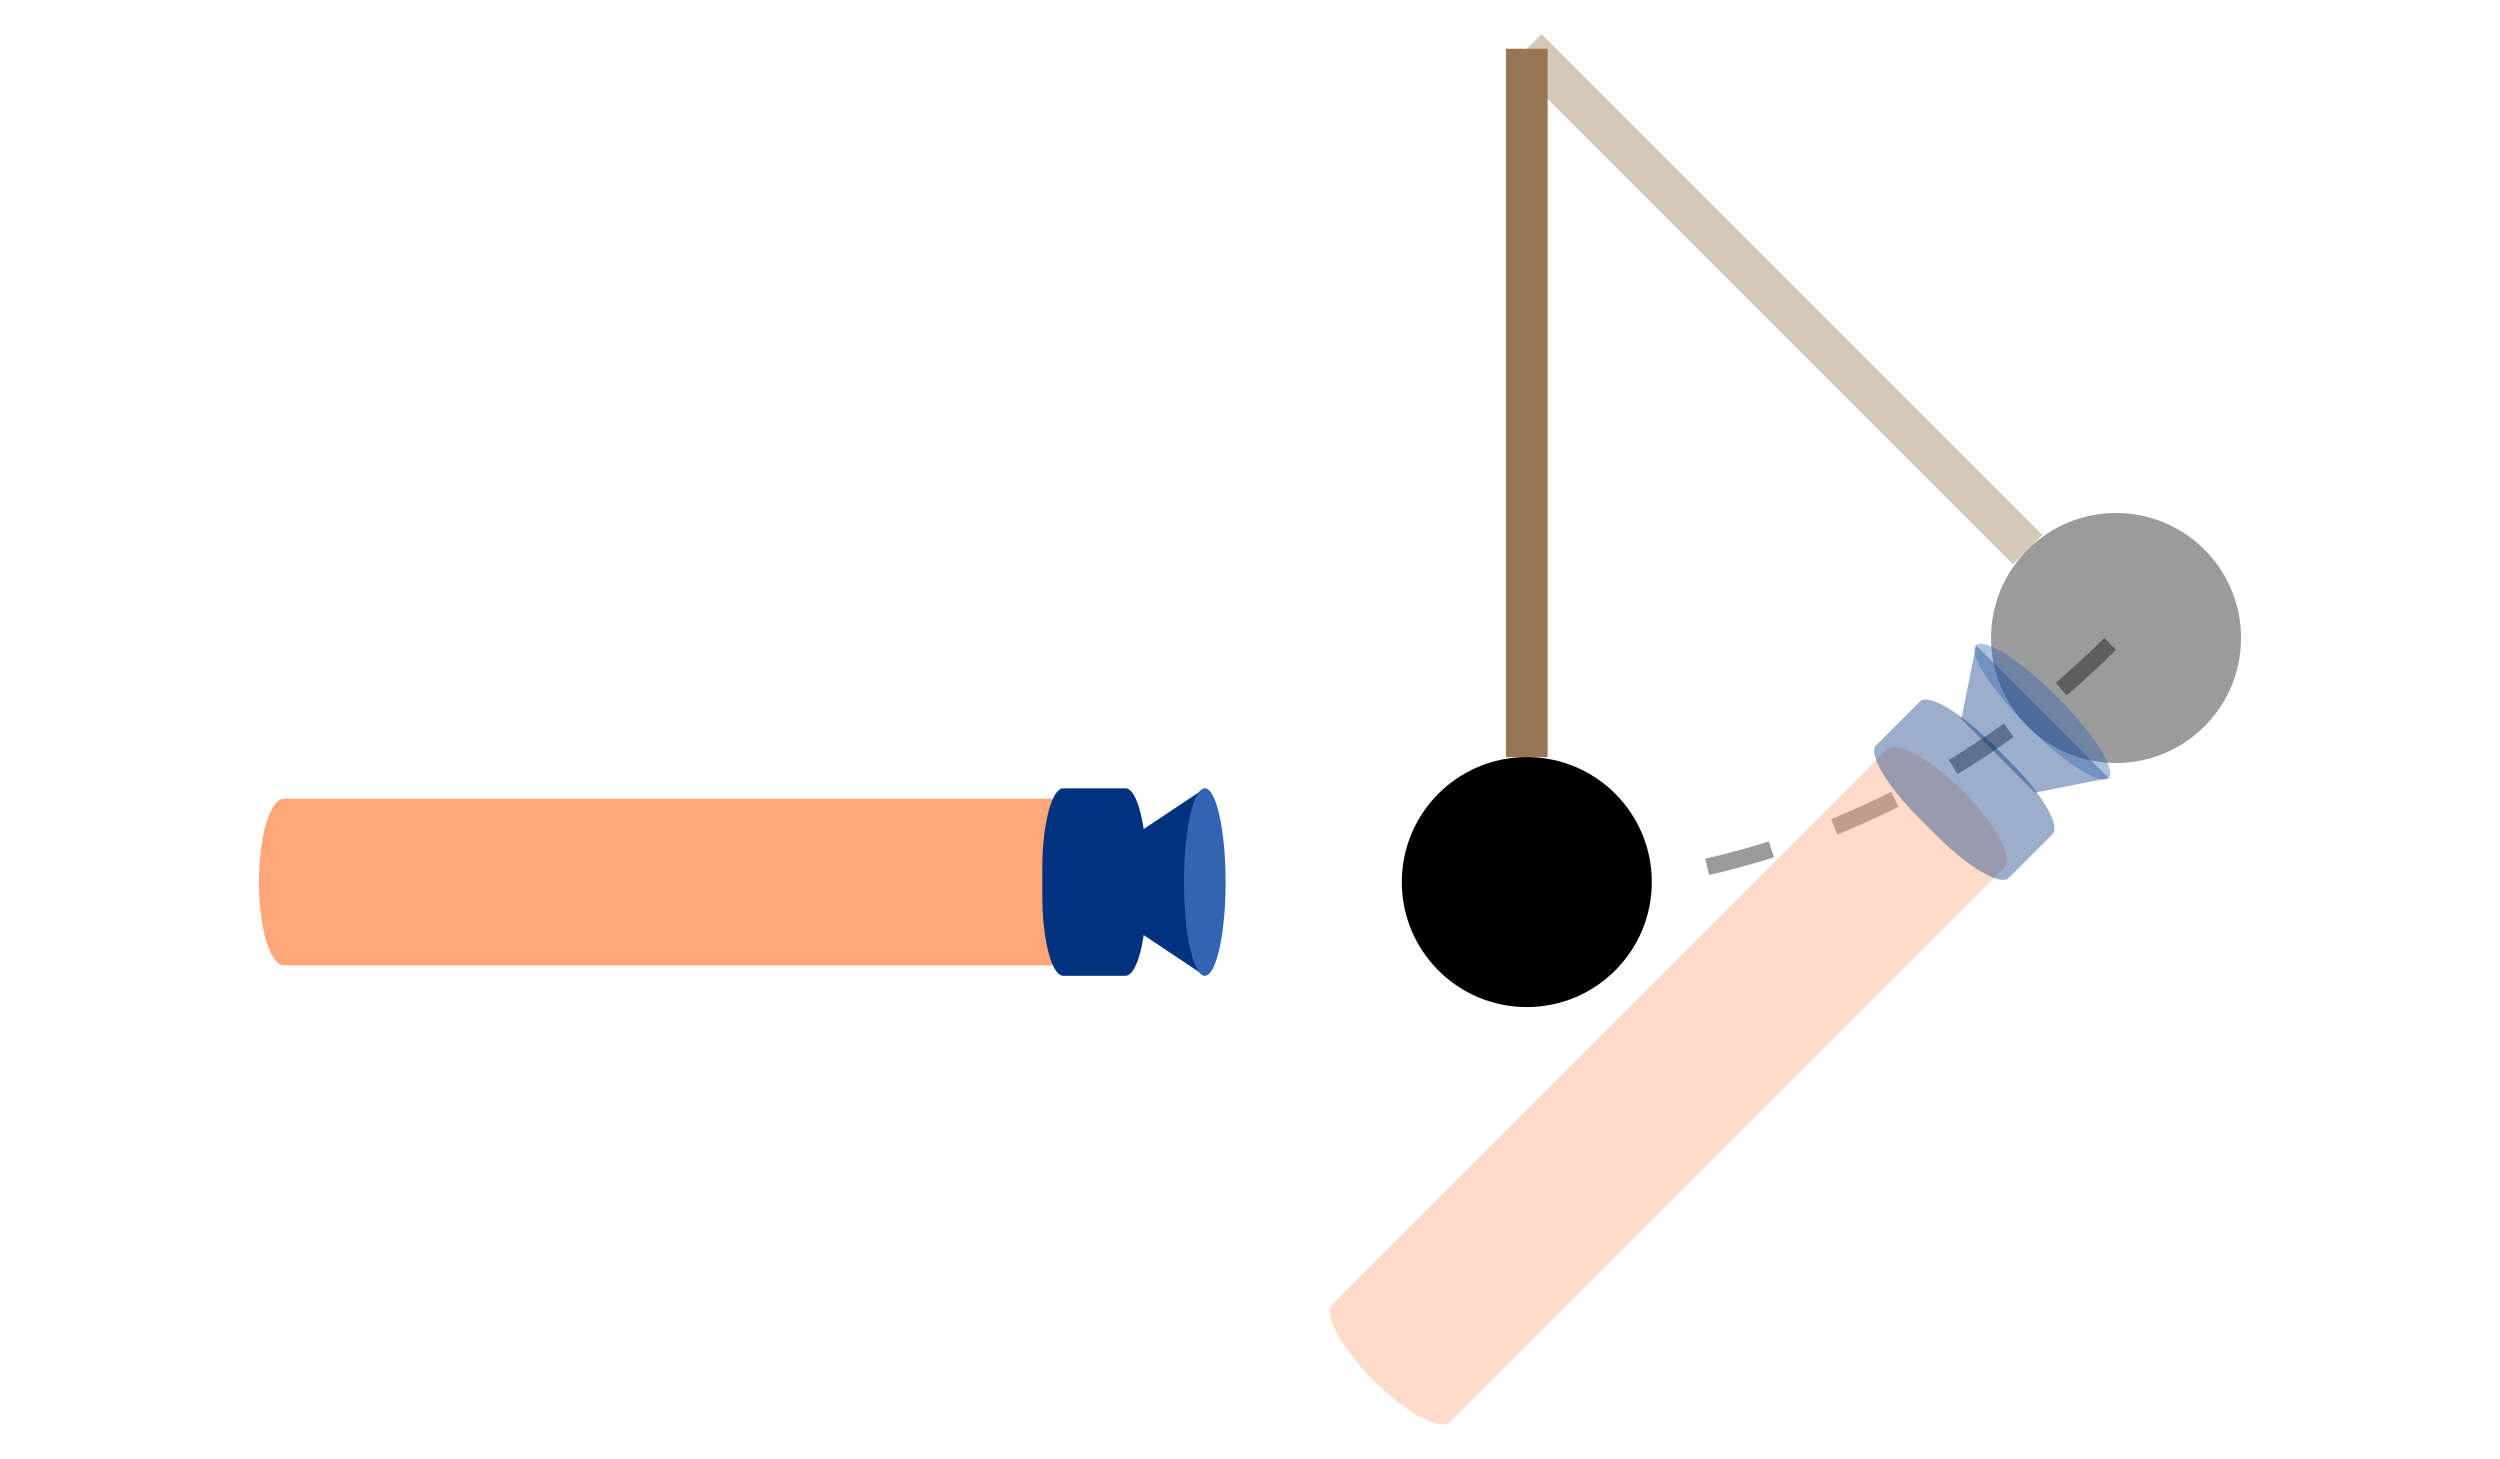
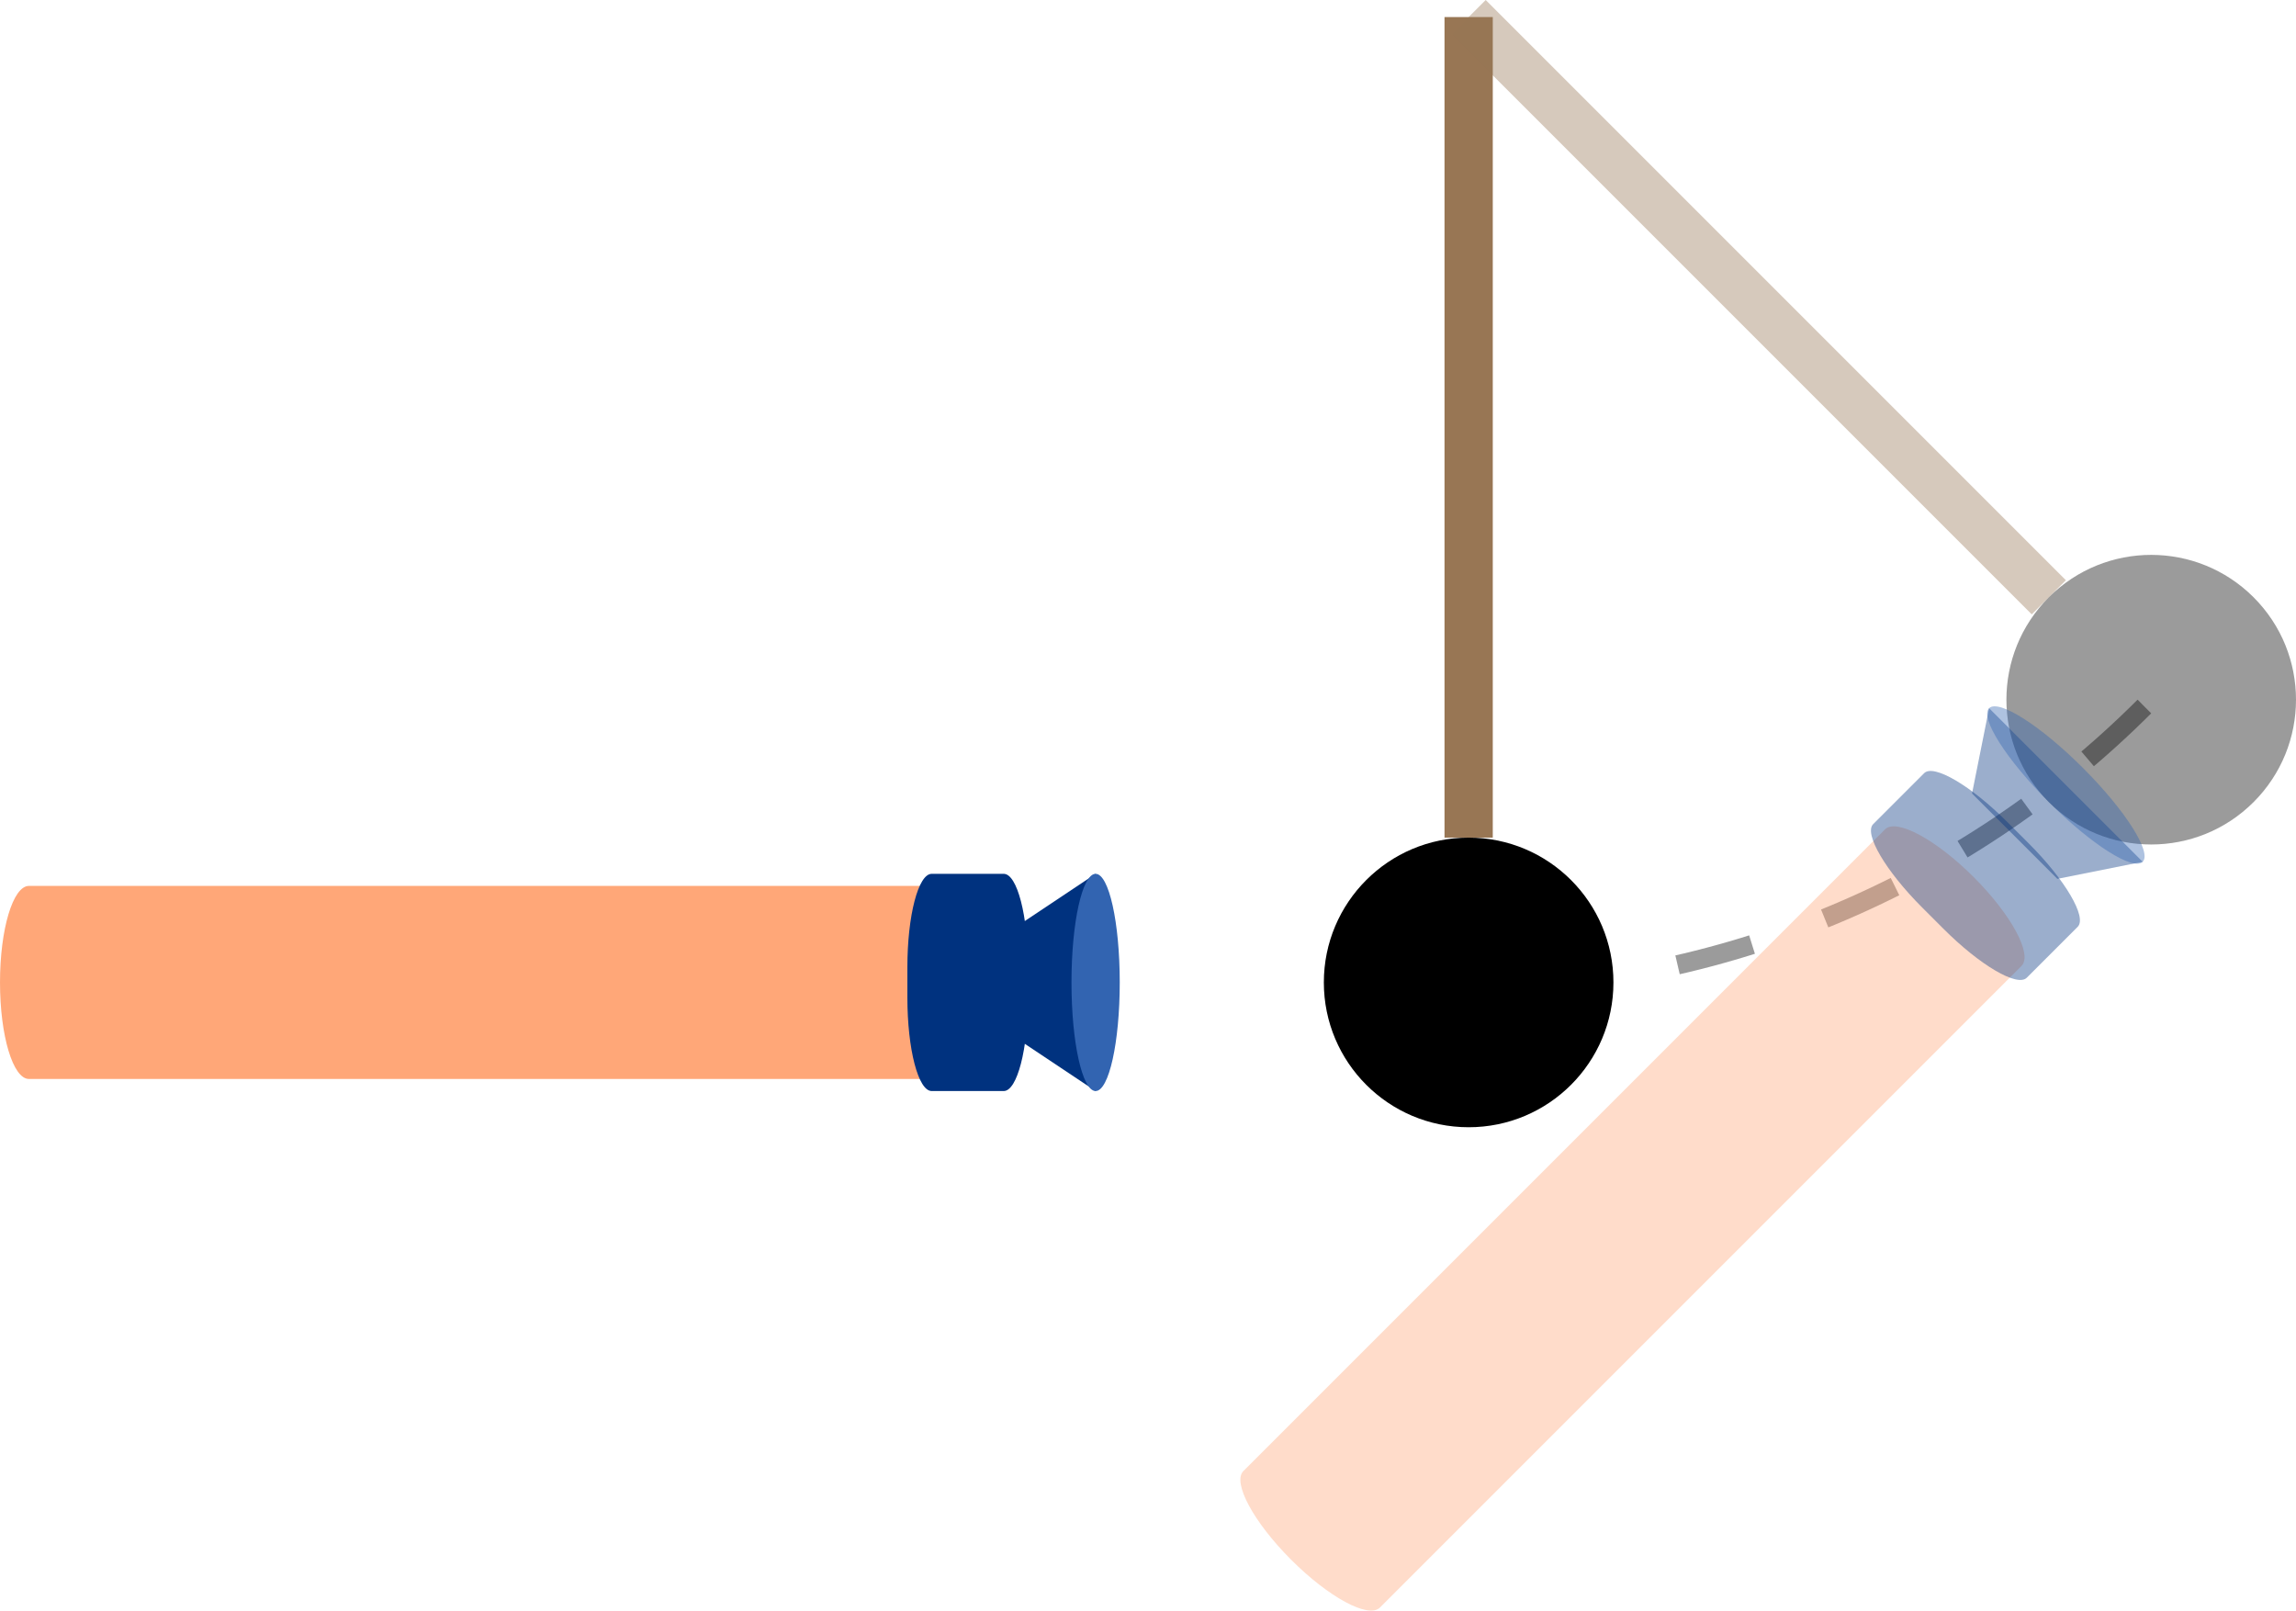
- <svg xmlns="http://www.w3.org/2000/svg" width="300" height="175" viewBox="0 0 300 175" id="svg2" version="1.1">
+ <svg xmlns="http://www.w3.org/2000/svg" width="237.855" height="166.839" viewBox="0 0 237.855 166.839" id="svg2" version="1.1">
  <defs id="defs4" />
-   <g id="layer1" transform="translate(0,-877.3621)">
+   <g id="layer1" transform="translate(-31.07234,-881.4424)">
    <g id="g6241" transform="translate(-32.85534,83.38389)">
      <g id="g6286" transform="translate(-1.42766,3.5362132e-7)">
        <g id="g6431" transform="translate(81.01577,118.4712)">
          <g id="g6433">
            <g id="g6478" transform="translate(12.5,-37.53576)">
              <g transform="translate(-58.1586,-168.3672)" id="g6231">
                <g id="g6203" transform="translate(-16.42857,30)">
                  <rect y="857.258" x="196.071" height="85" width="5" id="rect4695" style="fill:#987654;fill-opacity:1;stroke:none" />
                  <ellipse ry="15" rx="15" cy="957.258" cx="198.571" id="path4697" style="fill:#000000;fill-opacity:1;stroke:none" />
                </g>
                <g transform="matrix(0.7071068,-0.7071068,0.7071067,0.7071068,-560.1735,422.0248)" id="g6213">
                  <g id="g6219" transform="translate(-2.644027,-3.391506)">
                    <rect y="857.258" x="196.071" height="85" width="5" id="rect6215" style="fill:#987654;fill-opacity:0.392;stroke:none" />
                    <ellipse ry="15" rx="15" cy="957.258" cx="198.571" id="ellipse6217" style="fill:#000000;fill-opacity:0.392;stroke:none" />
                  </g>
                </g>
                <path style="fill:none;fill-opacity:0.392;stroke:#000000;stroke-width:2;stroke-miterlimit:4;stroke-dasharray:8, 8;stroke-dashoffset:0;stroke-opacity:0.392" id="path6227" d="m 252.146,958.676 a 100,100 0 0 1 -70.711,29.289" />
              </g>
              <g id="g6273" transform="translate(-72.85715,-78.57144)">
                <g id="g6280">
                  <rect style="fill:#ffa778;fill-opacity:1;stroke:none;stroke-width:2;stroke-miterlimit:4;stroke-dasharray:8, 8;stroke-dashoffset:0;stroke-opacity:0.392" id="rect6255" width="100" height="20" x="44.697" y="887.462" ry="10" rx="3" />
                  <rect style="fill:#00327f;fill-opacity:1;stroke:none;stroke-width:2;stroke-miterlimit:4;stroke-dasharray:8, 8;stroke-dashoffset:0;stroke-opacity:0.392" id="rect6259" width="12.5" height="22.5" x="138.697" y="886.212" rx="2.517" ry="9.684" />
                  <path style="fill:#00327f;fill-opacity:1;stroke:none;stroke-width:2;stroke-miterlimit:4;stroke-dasharray:8, 8;stroke-dashoffset:0;stroke-opacity:0.392" d="m 158.197,886.212 -7.5,5 0,12.5 7.5,5 z" id="rect6264" />
                  <ellipse style="fill:#3264b1;fill-opacity:1;stroke:none;stroke-width:2;stroke-miterlimit:4;stroke-dasharray:8, 8;stroke-dashoffset:0;stroke-opacity:0.392" id="path6271" cx="158.197" cy="897.462" rx="2.5" ry="11.25" />
                </g>
              </g>
              <g transform="matrix(0.7071068,-0.7071068,0.7071068,0.7071068,-560.6076,275.7007)" id="g6457">
                <rect style="fill:#ffa778;fill-opacity:0.392;stroke:none;stroke-width:2;stroke-miterlimit:4;stroke-dasharray:8, 8;stroke-dashoffset:0;stroke-opacity:0.392" id="rect6435" width="100" height="20" x="44.697" y="887.462" ry="10" rx="3" />
                <rect style="fill:#00327f;fill-opacity:0.392;stroke:none;stroke-width:2;stroke-miterlimit:4;stroke-dasharray:8, 8;stroke-dashoffset:0;stroke-opacity:0.392" id="rect6437" width="12.5" height="22.5" x="138.697" y="886.212" rx="2.517" ry="9.684" />
                <path style="fill:#00327f;fill-opacity:0.392;stroke:none;stroke-width:2;stroke-miterlimit:4;stroke-dasharray:8, 8;stroke-dashoffset:0;stroke-opacity:0.392" d="m 158.197,886.212 -7.5,5 0,12.5 7.5,5 z" id="path6439" />
                <ellipse style="fill:#3264b1;fill-opacity:0.392;stroke:none;stroke-width:2;stroke-miterlimit:4;stroke-dasharray:8, 8;stroke-dashoffset:0;stroke-opacity:0.392" id="ellipse6441" cx="158.197" cy="897.462" rx="2.5" ry="11.25" />
              </g>
            </g>
          </g>
        </g>
      </g>
    </g>
  </g>
</svg>
